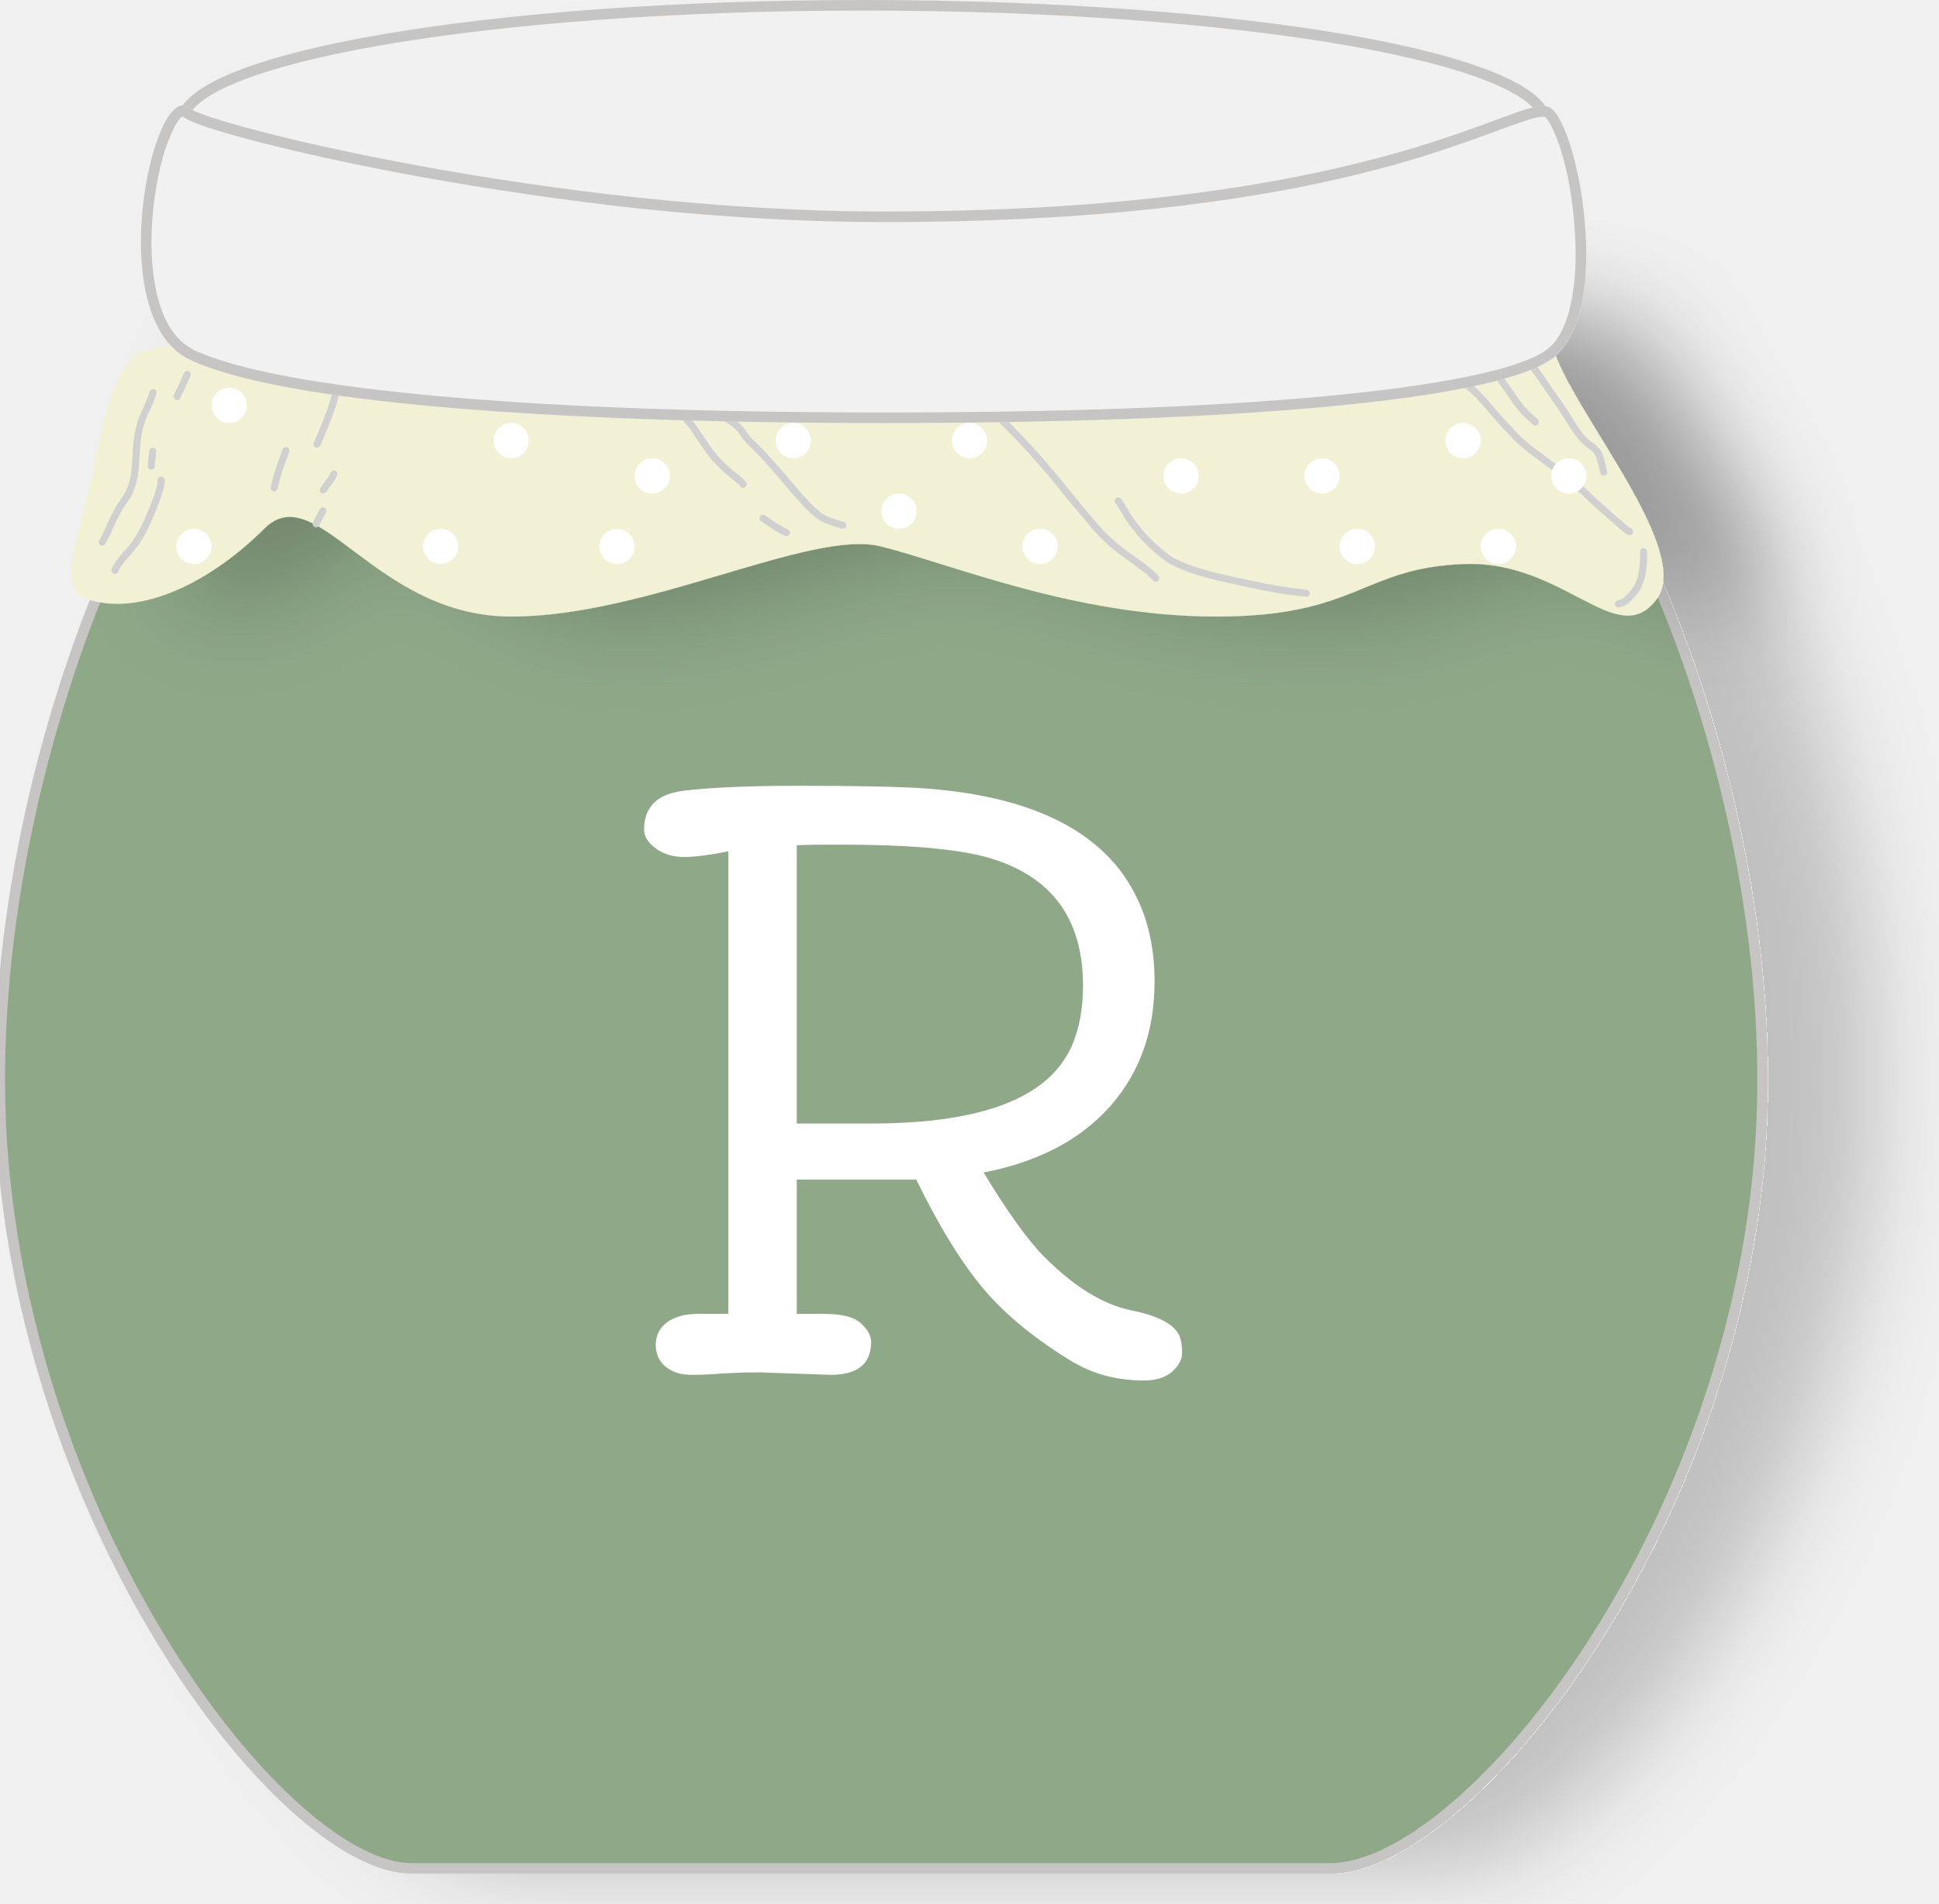
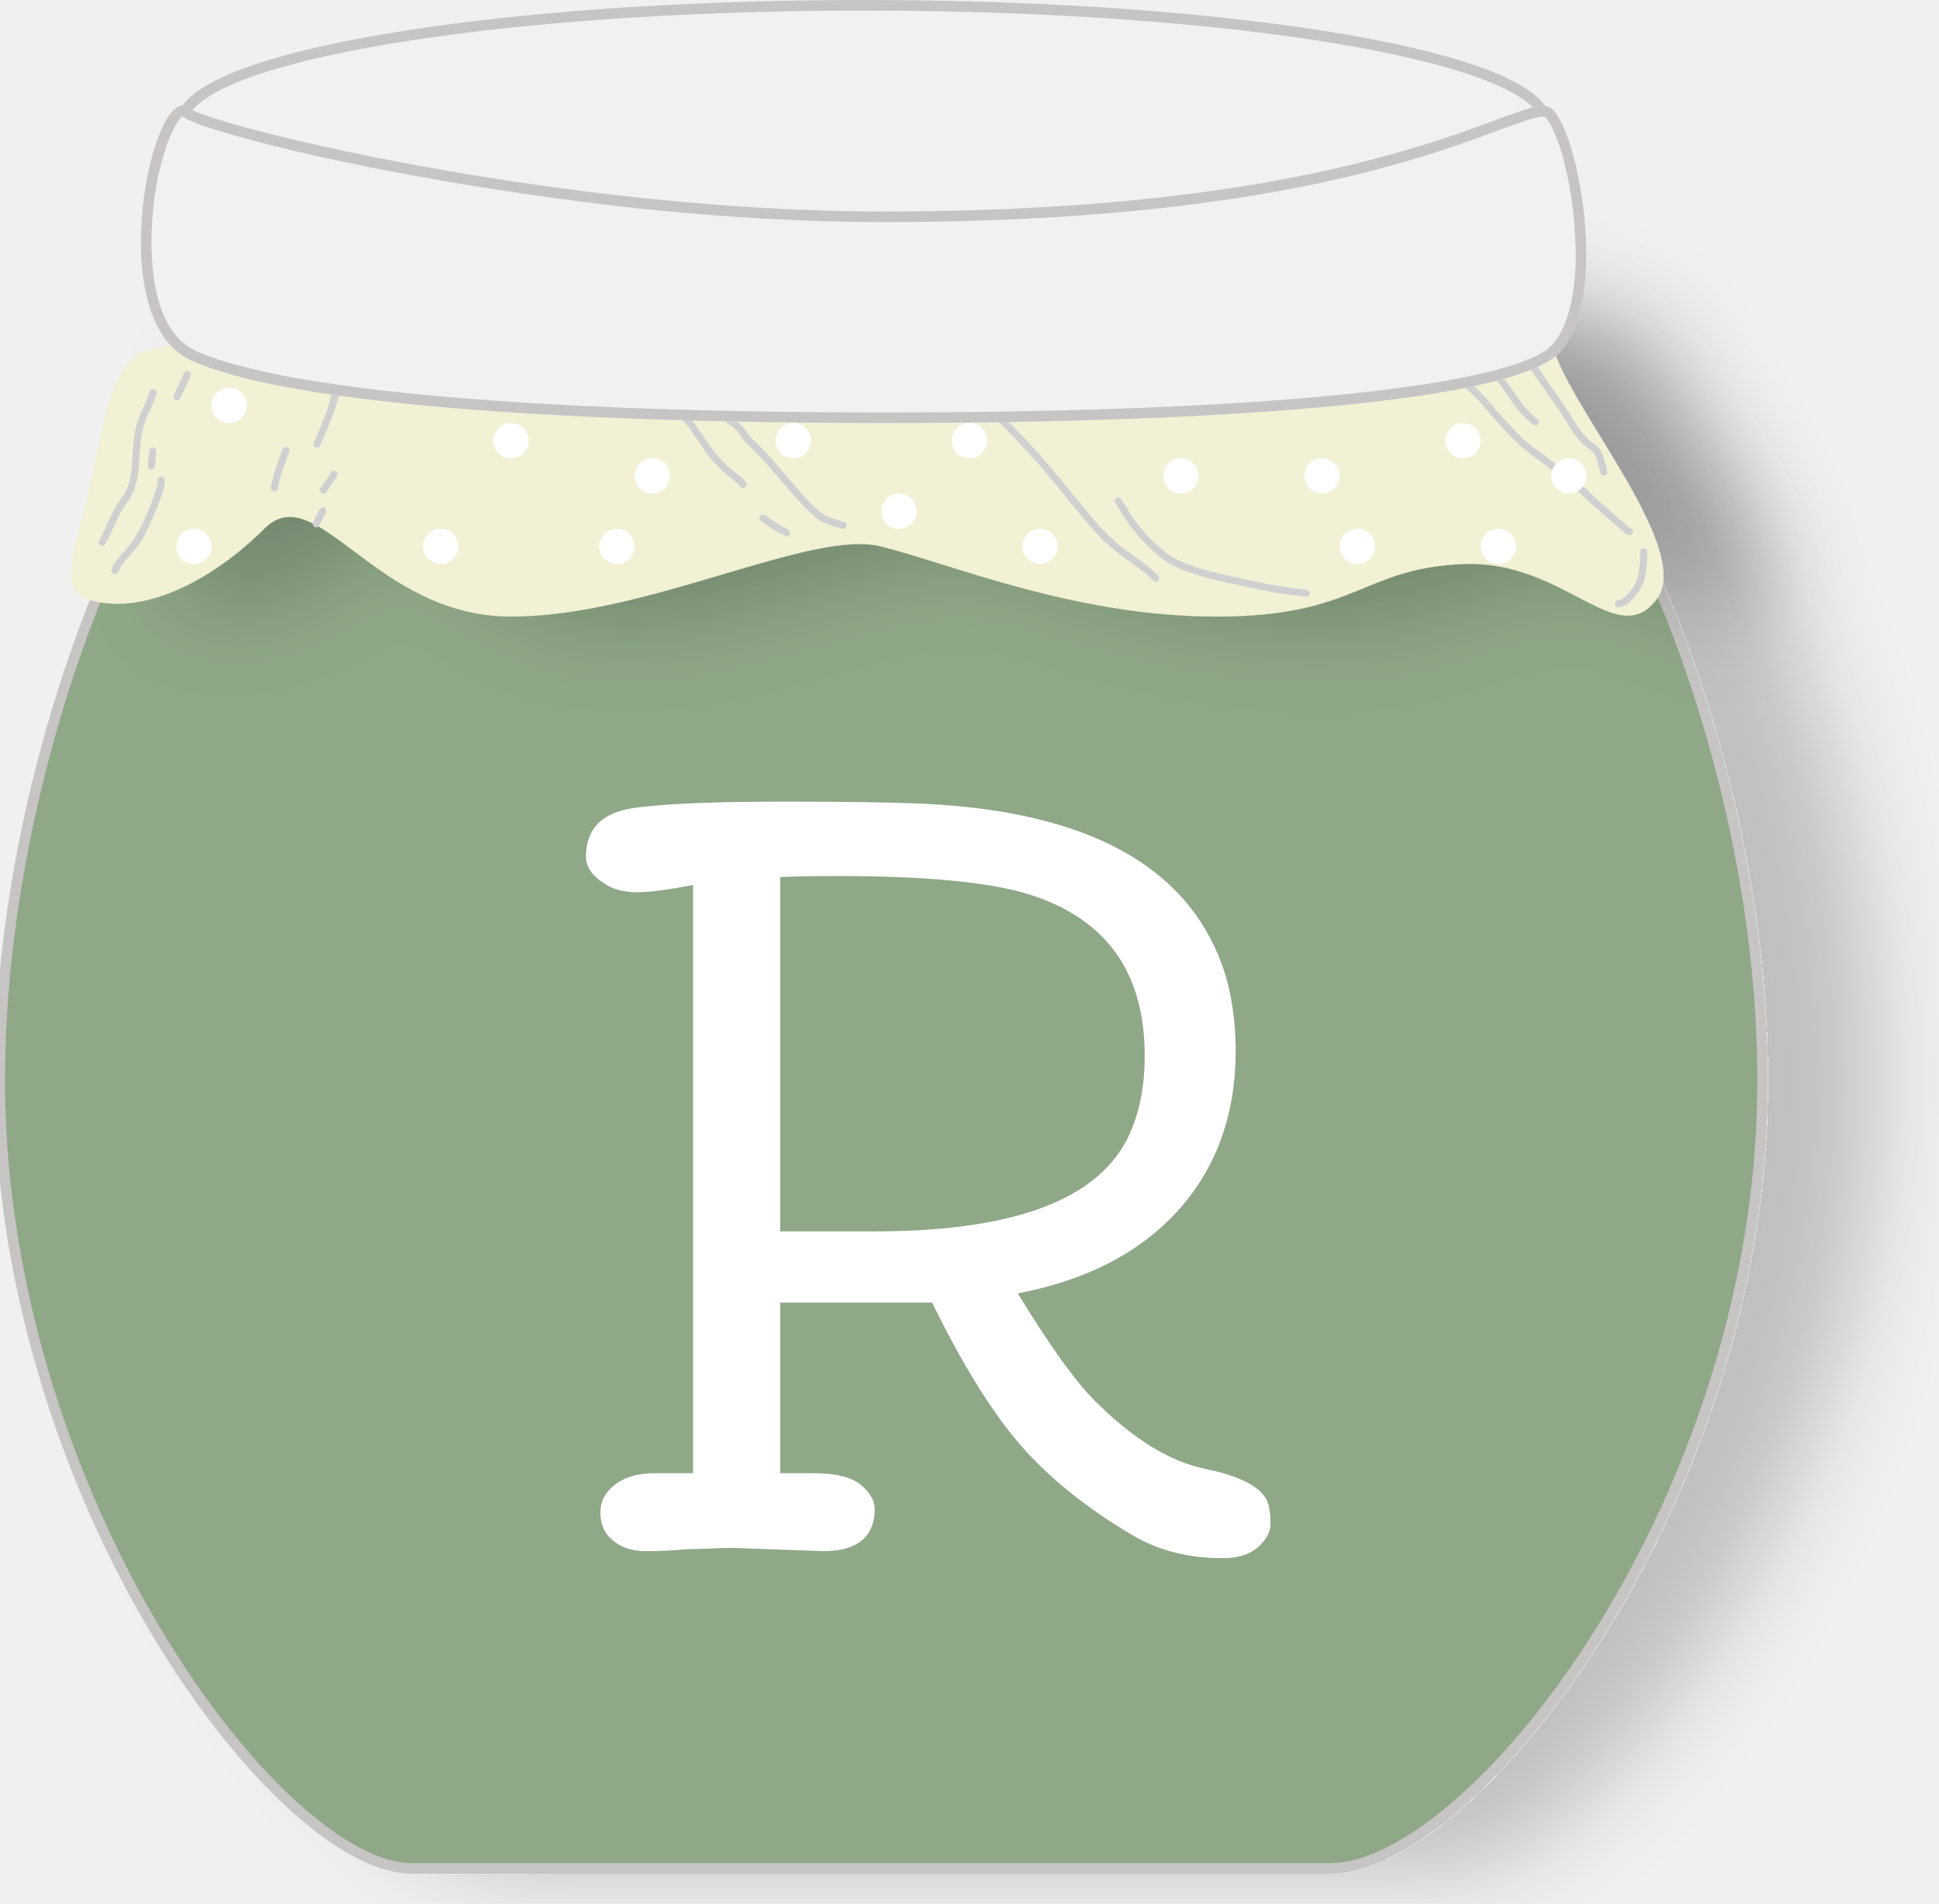
<svg xmlns="http://www.w3.org/2000/svg" width="55" height="54" viewBox="0 0 55 54" fill="none">
  <defs>
    <filter id="filter_76_712_dd" x="-1.15" y="4.85" width="58.3" height="52.3" filterUnits="userSpaceOnUse" color-interpolation-filters="sRGB">
      <feFlood flood-opacity="0" result="BackgroundImageFix" />
      <feColorMatrix in="SourceAlpha" type="matrix" values="0 0 0 0 0 0 0 0 0 0 0 0 0 0 0 0 0 0 127 0" result="hardAlpha" />
      <feOffset dx="3" dy="0" />
      <feGaussianBlur stdDeviation="1.333" />
      <feComposite in2="hardAlpha" operator="out" k2="-1" k3="1" />
      <feColorMatrix type="matrix" values="0 0 0 0 0 0 0 0 0 0 0 0 0 0 0 0 0 0 0.2 0" />
      <feBlend mode="normal" in2="BackgroundImageFix" result="effect_dropShadow_1" />
      <feBlend mode="normal" in="SourceGraphic" in2="effect_dropShadow_1" result="shape" />
    </filter>
    <filter id="filter_76_715_dd" x="1.03" y="4.735" width="53.164" height="16.765" filterUnits="userSpaceOnUse" color-interpolation-filters="sRGB">
      <feFlood flood-opacity="0" result="BackgroundImageFix" />
      <feColorMatrix in="SourceAlpha" type="matrix" values="0 0 0 0 0 0 0 0 0 0 0 0 0 0 0 0 0 0 127 0" result="hardAlpha" />
      <feOffset dx="3" dy="0" />
      <feGaussianBlur stdDeviation="1.333" />
      <feComposite in2="hardAlpha" operator="out" k2="-1" k3="1" />
      <feColorMatrix type="matrix" values="0 0 0 0 0 0 0 0 0 0 0 0 0 0 0 0 0 0 0.2 0" />
      <feBlend mode="normal" in2="BackgroundImageFix" result="effect_dropShadow_1" />
      <feBlend mode="normal" in="SourceGraphic" in2="effect_dropShadow_1" result="shape" />
    </filter>
    <clipPath id="clip76_711">
      <rect id="Banka-krugR" width="55" height="54" fill="white" fill-opacity="0" />
    </clipPath>
  </defs>
  <rect id="Banka-krugR" width="55" height="54" fill="#FFFFFF" fill-opacity="0" />
  <g clip-path="url(#clip76_711)">
    <g filter="url(#filter_76_712_dd)">
      <path id="body" d="M8.78 9C10.53 9 16.74 9 23.84 9C30.79 9 38.63 9 40.63 9C44.69 9 50.84 21.94 49.9 32.94C48.95 43.94 41.48 53 37.74 53C33.99 53 15.15 53 11.67 53C8.2 53 1.04 43.94 0.09 32.94C-0.85 21.94 5.3 9 8.78 9Z" fill="#8FA888" fill-opacity="1" fill-rule="evenodd" />
      <path id="body" d="M11.67 53C8.2 53 1.04 43.94 0.09 32.94C-0.85 21.94 5.3 9 8.78 9C10.53 9 16.74 9 23.84 9C30.79 9 38.63 9 40.63 9C44.69 9 50.84 21.94 49.9 32.94C48.95 43.94 41.48 53 37.74 53C33.99 53 15.15 53 11.67 53Z" stroke="#C7C4C4" stroke-opacity="1" stroke-width="0.3" />
    </g>
-     <path id="R" d="M21.57 38.93L23.56 39Q24.25 39 24.53 38.66Q24.71 38.43 24.71 38.06L24.71 38.05Q24.7 37.79 24.41 37.53C24.21 37.35 23.86 37.27 23.35 37.27L22.6 37.27L22.6 33.46L25.99 33.46C26.65 34.81 27.29 35.85 27.93 36.6C28.57 37.34 29.41 38.02 30.44 38.64Q30.53 38.69 30.61 38.73Q31.42 39.16 32.45 39.16C32.8 39.16 33.06 39.07 33.25 38.91C33.43 38.74 33.53 38.57 33.53 38.38C33.53 38.2 33.51 38.05 33.47 37.93C33.35 37.59 32.89 37.33 32.09 37.17Q30.88 36.92 29.62 35.65C29.17 35.2 28.59 34.4 27.9 33.26C29.45 32.96 30.65 32.33 31.49 31.38C32.33 30.43 32.75 29.25 32.75 27.84Q32.75 26.79 32.44 25.92Q32.21 25.3 31.84 24.78Q30.21 22.55 25.81 22.34C25.16 22.31 24.1 22.29 22.66 22.29C21.22 22.29 20.13 22.34 19.39 22.43Q18.73 22.51 18.46 22.88Q18.27 23.13 18.27 23.53C18.27 23.73 18.38 23.91 18.61 24.07Q18.68 24.13 18.77 24.17Q19.05 24.31 19.4 24.31Q19.85 24.31 20.66 24.15L20.66 37.27L19.8 37.27Q19.25 37.27 18.92 37.51C18.7 37.68 18.6 37.89 18.6 38.15C18.6 38.4 18.69 38.61 18.87 38.76C19.06 38.92 19.31 39 19.61 39Q20.07 39 20.48 38.96L20.95 38.94C21.1 38.93 21.31 38.93 21.57 38.93ZM27.93 24.3C29.79 24.8 30.72 26.02 30.72 27.96C30.72 28.6 30.62 29.16 30.41 29.65Q30.35 29.8 30.26 29.94Q29.14 31.87 24.71 31.87L22.6 31.87L22.6 23.98C22.86 23.96 23.3 23.96 23.91 23.96Q26.61 23.96 27.93 24.3Z" fill="#FFFFFF" fill-opacity="1" fill-rule="evenodd" />
+     <path id="R" d="M20.82 43.91L23.35 44Q24.23 44 24.58 43.56Q24.81 43.28 24.81 42.81L24.81 42.79Q24.81 42.46 24.43 42.13C24.17 41.91 23.73 41.79 23.09 41.79L22.13 41.79L22.13 36.95L26.44 36.95C27.28 38.67 28.1 40 28.91 40.95C29.72 41.89 30.79 42.76 32.11 43.54C32.85 43.98 33.7 44.2 34.67 44.2C35.11 44.2 35.44 44.1 35.68 43.89C35.92 43.68 36.04 43.45 36.04 43.22C36.04 42.98 36.01 42.79 35.97 42.64C35.81 42.2 35.22 41.88 34.2 41.67C33.18 41.46 32.14 40.82 31.06 39.74C30.49 39.17 29.76 38.15 28.87 36.69C30.85 36.31 32.37 35.51 33.45 34.3C34.52 33.09 35.05 31.59 35.05 29.8C35.05 28.91 34.92 28.09 34.66 27.36C33.63 24.54 30.81 23.02 26.22 22.8C25.38 22.76 24.04 22.74 22.21 22.74C20.37 22.74 18.98 22.79 18.04 22.91Q17.2 23.02 16.86 23.48Q16.62 23.81 16.62 24.31C16.62 24.56 16.76 24.79 17.05 25Q17.15 25.07 17.25 25.13Q17.61 25.31 18.05 25.31Q18.63 25.31 19.66 25.1L19.66 41.79L18.56 41.79Q17.87 41.79 17.45 42.11C17.17 42.32 17.03 42.59 17.03 42.91C17.03 43.24 17.15 43.51 17.39 43.7C17.62 43.9 17.94 44 18.32 44Q18.91 44 19.42 43.95L20.03 43.93C20.22 43.92 20.48 43.91 20.82 43.91ZM28.91 25.29C31.28 25.93 32.47 27.48 32.47 29.95C32.47 30.77 32.34 31.48 32.07 32.1Q31.99 32.3 31.88 32.48Q30.45 34.93 24.81 34.93L22.13 34.93L22.13 24.88C22.46 24.86 23.02 24.85 23.8 24.85C26.09 24.85 27.79 25 28.91 25.29Z" fill="#FFFFFF" fill-opacity="1" fill-rule="evenodd" />
    <g filter="url(#filter_76_715_dd)">
      <path id="Прямоугольник 37" d="M3.99 10C6 8.99 43.99 8 43.99 9.5C43.99 11 48.12 15.5 46.99 17C45.87 18.5 44.37 15.87 41.49 16C38.62 16.12 38.5 17.49 34.5 17.49C30.5 17.49 26.99 16 24.99 15.5C22.99 15 18.37 17.49 14.5 17.49C10.62 17.49 8.99 13.5 7.49 15C5.99 16.5 3.99 17.5 2.49 17C1.68 16.73 2.08 15.68 2.5 14C2.85 12.56 3.07 10.46 3.99 10Z" fill="#F2F1D5" fill-opacity="1" fill-rule="evenodd" />
    </g>
    <circle id="Эллипс 16" cx="29.5" cy="15.5" r="0.5" fill="#FFFFFF" fill-opacity="1" />
    <circle id="Эллипс 16" cx="38.5" cy="9.5" r="0.5" fill="#FFFFFF" fill-opacity="1" />
    <circle id="Эллипс 16" cx="41.5" cy="12.5" r="0.5" fill="#FFFFFF" fill-opacity="1" />
    <circle id="Эллипс 16" cx="42.5" cy="15.5" r="0.5" fill="#FFFFFF" fill-opacity="1" />
    <circle id="Эллипс 16" cx="37.5" cy="13.5" r="0.5" fill="#FFFFFF" fill-opacity="1" />
    <circle id="Эллипс 16" cx="38.5" cy="15.5" r="0.5" fill="#FFFFFF" fill-opacity="1" />
    <circle id="Эллипс 16" cx="33.5" cy="13.5" r="0.5" fill="#FFFFFF" fill-opacity="1" />
    <circle id="Эллипс 16" cx="36.5" cy="10.5" r="0.5" fill="#FFFFFF" fill-opacity="1" />
    <circle id="Эллипс 16" cx="32.5" cy="10.5" r="0.5" fill="#FFFFFF" fill-opacity="1" />
    <circle id="Эллипс 16" cx="25.5" cy="14.5" r="0.5" fill="#FFFFFF" fill-opacity="1" />
    <circle id="Эллипс 16" cx="27.5" cy="12.5" r="0.5" fill="#FFFFFF" fill-opacity="1" />
    <circle id="Эллипс 16" cx="22.5" cy="12.5" r="0.5" fill="#FFFFFF" fill-opacity="1" />
    <circle id="Эллипс 16" cx="24.5" cy="9.5" r="0.5" fill="#FFFFFF" fill-opacity="1" />
    <circle id="Эллипс 16" cx="18.5" cy="10.5" r="0.5" fill="#FFFFFF" fill-opacity="1" />
    <circle id="Эллипс 16" cx="18.5" cy="13.5" r="0.5" fill="#FFFFFF" fill-opacity="1" />
    <circle id="Эллипс 16" cx="17.5" cy="15.5" r="0.5" fill="#FFFFFF" fill-opacity="1" />
    <circle id="Эллипс 16" cx="12.5" cy="15.5" r="0.5" fill="#FFFFFF" fill-opacity="1" />
    <circle id="Эллипс 16" cx="11.5" cy="10.5" r="0.5" fill="#FFFFFF" fill-opacity="1" />
    <circle id="Эллипс 16" cx="5.5" cy="15.5" r="0.5" fill="#FFFFFF" fill-opacity="1" />
    <circle id="Эллипс 16" cx="6.5" cy="11.5" r="0.5" fill="#FFFFFF" fill-opacity="1" />
    <path id="Форма 56" d="M4.34 11.14L4.31 11.23C4.29 11.3 4.23 11.45 4.12 11.68C4.01 11.92 3.94 12.15 3.91 12.37C3.88 12.6 3.86 12.83 3.85 13.07C3.84 13.32 3.81 13.53 3.76 13.71C3.71 13.88 3.64 14.04 3.54 14.17C3.45 14.3 3.37 14.42 3.31 14.54C3.25 14.65 3.19 14.78 3.13 14.91C3.07 15.05 3 15.21 2.9 15.38" stroke="#D0D0D0" stroke-opacity="1" stroke-width="0.2" stroke-linecap="round" />
    <path id="Форма 57" d="M4.57 13.62L4.57 13.7C4.57 13.76 4.53 13.9 4.45 14.13C4.37 14.36 4.26 14.62 4.12 14.92C3.99 15.21 3.82 15.46 3.61 15.69C3.41 15.91 3.29 16.08 3.26 16.18" stroke="#D0D0D0" stroke-opacity="1" stroke-width="0.2" stroke-linecap="round" />
    <path id="Форма 58" d="M4.29 13.22L4.3 13.11C4.31 13.04 4.32 12.94 4.33 12.8" stroke="#D0D0D0" stroke-opacity="1" stroke-width="0.2" stroke-linecap="round" />
    <path id="Форма 59" d="M5.02 11.25L5.08 11.12C5.13 11.04 5.2 10.87 5.31 10.62" stroke="#D0D0D0" stroke-opacity="1" stroke-width="0.2" stroke-linecap="round" />
    <path id="Форма 60" d="M7.78 13.84L7.83 13.62C7.86 13.47 7.96 13.19 8.11 12.78" stroke="#D0D0D0" stroke-opacity="1" stroke-width="0.2" stroke-linecap="round" />
    <path id="Форма 61" d="M9.76 9.9L9.72 10.15C9.7 10.32 9.66 10.56 9.6 10.85C9.53 11.15 9.46 11.42 9.37 11.67C9.28 11.91 9.16 12.23 8.99 12.6" stroke="#D0D0D0" stroke-opacity="1" stroke-width="0.2" stroke-linecap="round" />
    <path id="Форма 62" d="M8.97 14.86L9.02 14.75C9.06 14.67 9.11 14.59 9.16 14.49" stroke="#D0D0D0" stroke-opacity="1" stroke-width="0.2" stroke-linecap="round" />
    <path id="Форма 63" d="M9.47 13.45L9.43 13.53C9.4 13.58 9.31 13.7 9.17 13.9" stroke="#D0D0D0" stroke-opacity="1" stroke-width="0.2" stroke-linecap="round" />
    <path id="Форма 64" d="M23.91 14.9L23.83 14.88C23.77 14.86 23.67 14.83 23.53 14.78C23.39 14.73 23.26 14.66 23.15 14.56C23.04 14.47 22.93 14.36 22.83 14.25C22.72 14.13 22.57 13.97 22.39 13.75C22.2 13.53 22.03 13.33 21.86 13.14C21.7 12.95 21.54 12.79 21.4 12.65C21.25 12.52 21.13 12.38 21.04 12.23C20.94 12.09 20.76 11.95 20.51 11.82" stroke="#D0D0D0" stroke-opacity="1" stroke-width="0.2" stroke-linecap="round" />
    <path id="Форма 65" d="M18.4 9.46L18.46 9.5C18.5 9.53 18.6 9.58 18.74 9.65C18.88 9.73 19 9.84 19.09 9.98C19.19 10.13 19.26 10.28 19.31 10.44C19.37 10.6 19.47 10.79 19.62 11.01" stroke="#D0D0D0" stroke-opacity="1" stroke-width="0.2" stroke-linecap="round" />
    <path id="Форма 66" d="M22.31 15.11L22.23 15.07C22.17 15.04 22.08 14.99 21.95 14.91C21.82 14.82 21.72 14.75 21.64 14.7" stroke="#D0D0D0" stroke-opacity="1" stroke-width="0.2" stroke-linecap="round" />
    <path id="Форма 67" d="M21.08 13.74L21.02 13.67C20.98 13.63 20.89 13.56 20.76 13.45C20.63 13.35 20.5 13.23 20.38 13.1C20.26 12.98 20.13 12.82 20 12.62C19.87 12.43 19.75 12.26 19.66 12.12C19.56 11.98 19.36 11.75 19.06 11.44C18.75 11.13 18.5 10.91 18.3 10.78C18.1 10.66 17.91 10.56 17.74 10.48C17.56 10.4 17.41 10.3 17.29 10.18C17.17 10.05 17.03 9.94 16.88 9.83" stroke="#D0D0D0" stroke-opacity="1" stroke-width="0.2" stroke-linecap="round" />
    <path id="Форма 71" d="M45.91 17.13L46.01 17.1C46.07 17.09 46.16 17.01 46.3 16.86C46.43 16.71 46.52 16.53 46.57 16.32C46.61 16.11 46.63 15.89 46.62 15.65" stroke="#D0D0D0" stroke-opacity="1" stroke-width="0.2" stroke-linecap="round" />
    <path id="Форма 72" d="M46.22 15.08L46.15 15.04C46.11 15.01 45.94 14.86 45.64 14.6C45.33 14.33 45.11 14.13 44.97 13.99C44.83 13.86 44.65 13.7 44.42 13.52C44.2 13.34 44 13.19 43.85 13.08C43.69 12.96 43.53 12.85 43.37 12.72C43.21 12.6 43.03 12.43 42.83 12.21C42.62 12 42.43 11.78 42.24 11.55C42.05 11.32 41.83 11.09 41.56 10.87C41.3 10.64 41.02 10.43 40.74 10.23" stroke="#D0D0D0" stroke-opacity="1" stroke-width="0.2" stroke-linecap="round" />
    <circle id="Эллипс 16" cx="44.5" cy="13.5" r="0.5" fill="#FFFFFF" fill-opacity="1" />
    <path id="Форма 73" d="M41.86 9.78L41.88 9.83C41.9 9.86 41.95 9.95 42.04 10.07C42.13 10.2 42.24 10.34 42.36 10.5C42.49 10.66 42.61 10.83 42.74 11.01C42.87 11.2 42.99 11.37 43.1 11.52C43.22 11.67 43.37 11.82 43.55 11.97" stroke="#D0D0D0" stroke-opacity="1" stroke-width="0.2" stroke-linecap="round" />
    <path id="Форма 74" d="M42.88 9.78L42.94 9.8C42.98 9.81 43.04 9.87 43.13 9.97C43.23 10.08 43.32 10.18 43.4 10.3C43.49 10.41 43.58 10.53 43.66 10.65C43.74 10.77 43.84 10.91 43.96 11.09C44.08 11.26 44.19 11.41 44.27 11.53C44.36 11.66 44.44 11.79 44.52 11.92C44.6 12.05 44.69 12.19 44.79 12.32C44.89 12.46 45.01 12.57 45.13 12.65C45.26 12.73 45.34 12.84 45.39 13C45.43 13.15 45.47 13.28 45.49 13.39" stroke="#D0D0D0" stroke-opacity="1" stroke-width="0.2" stroke-linecap="round" />
    <path id="Форма 75" d="M27.74 9.14L27.83 9.29C27.9 9.38 28.04 9.63 28.26 10.03C28.48 10.43 28.65 10.73 28.78 10.94" stroke="#D0D0D0" stroke-opacity="1" stroke-width="0.2" stroke-linecap="round" />
    <path id="Форма 76" d="M29.93 11.69L29.9 11.61C29.89 11.56 29.81 11.39 29.66 11.1C29.51 10.8 29.33 10.52 29.11 10.25" stroke="#D0D0D0" stroke-opacity="1" stroke-width="0.2" stroke-linecap="round" />
    <path id="Форма 77" d="M29.49 8.88L29.54 8.95C29.57 9 29.66 9.14 29.82 9.38C29.97 9.61 30.07 9.82 30.12 10" stroke="#D0D0D0" stroke-opacity="1" stroke-width="0.2" stroke-linecap="round" />
    <path id="Форма 78" d="M13.71 9.47L13.71 9.6C13.71 9.68 13.69 9.88 13.65 10.19C13.62 10.5 13.57 10.73 13.5 10.87" stroke="#D0D0D0" stroke-opacity="1" stroke-width="0.2" stroke-linecap="round" />
    <path id="Форма 79" d="M37.05 16.83L36.57 16.77C36.25 16.73 35.67 16.62 34.83 16.43C34 16.25 33.43 16.05 33.13 15.84C32.83 15.62 32.58 15.39 32.37 15.15C32.17 14.9 32.02 14.71 31.94 14.57C31.87 14.43 31.79 14.31 31.72 14.21" stroke="#D0D0D0" stroke-opacity="1" stroke-width="0.2" stroke-linecap="round" />
    <path id="Форма 80" d="M32.78 16.4L32.66 16.28C32.58 16.2 32.36 16.03 32.02 15.79C31.67 15.55 31.34 15.26 31.04 14.91C30.75 14.57 30.38 14.13 29.95 13.59C29.51 13.06 29.06 12.56 28.59 12.09C28.12 11.63 27.69 11.13 27.28 10.6C26.87 10.07 26.59 9.7 26.42 9.48" stroke="#D0D0D0" stroke-opacity="1" stroke-width="0.2" stroke-linecap="round" />
    <circle id="Эллипс 16" cx="14.5" cy="12.5" r="0.5" fill="#FFFFFF" fill-opacity="1" />
    <ellipse id="Эллипс 17" cx="24.5" cy="3.5" rx="19.5" ry="3.5" fill="#F1F1F1" fill-opacity="1" />
    <ellipse id="Эллипс 17" cx="24.5" cy="3.5" rx="19.35" ry="3.35" stroke="#C7C4C4" stroke-opacity="1" stroke-width="0.3" />
    <path id="Прямоугольник 38" d="M5.38 3.07C5.88 3.52 15.69 6 25.09 6C39.57 6 43.19 2.51 43.99 3.07C44.8 3.64 45.77 9 43.99 10.2C42.22 11.4 34.74 12 25.09 12C15.43 12 7.89 11.4 5.38 10.2C2.86 9 4.36 2.18 5.38 3.07Z" fill="#F1F1F1" fill-opacity="1" fill-rule="evenodd" />
-     <path id="Прямоугольник 38" d="M5.38 3.07C5.88 3.52 15.69 6 25.09 6C35.41 6 40.22 4.22 42.41 3.41C43.3 3.08 43.76 2.91 43.99 3.07C44.8 3.64 45.77 9 43.99 10.2C42.22 11.4 34.74 12 25.09 12C15.43 12 7.89 11.4 5.38 10.2C2.86 9 4.36 2.18 5.38 3.07ZM44.56 8.6Q44.35 9.6 43.83 9.95Q43.22 10.36 41.59 10.69Q39.97 11.02 37.47 11.25Q32.54 11.7 25.09 11.7Q17.68 11.7 12.58 11.25Q10 11.02 8.21 10.69Q6.4 10.35 5.5 9.93Q5.47 9.91 5.44 9.89Q4.74 9.52 4.46 8.38Q4.33 7.84 4.3 7.17Q4.28 6.55 4.35 5.89Q4.42 5.26 4.56 4.69Q4.69 4.15 4.87 3.77Q5.02 3.42 5.16 3.31Q5.17 3.31 5.18 3.3Q5.45 3.54 7.27 4.01Q9.27 4.53 11.84 5Q14.98 5.57 18.08 5.91Q21.8 6.3 25.09 6.3Q31.81 6.3 36.86 5.31Q38.68 4.95 40.32 4.45Q41.25 4.16 42.52 3.69Q43.28 3.41 43.52 3.35Q43.68 3.31 43.77 3.31Q43.81 3.31 43.82 3.32Q43.91 3.38 44.03 3.63Q44.17 3.91 44.3 4.34Q44.58 5.29 44.66 6.42Q44.76 7.68 44.56 8.6Z" fill="#C7C4C4" fill-opacity="1" fill-rule="evenodd" />
+     <path id="Прямоугольник 38" d="M5.38 3.07C5.88 3.52 15.69 6 25.09 6C35.41 6 40.22 4.22 42.41 3.41C43.3 3.08 43.76 2.91 43.99 3.07C44.8 3.64 45.77 9 43.99 10.2C42.22 11.4 34.74 12 25.09 12C15.43 12 7.89 11.4 5.38 10.2C2.86 9 4.36 2.18 5.38 3.07ZM44.56 8.6C44.42 9.26 44.17 9.71 43.83 9.95C43.42 10.22 42.68 10.47 41.59 10.69C40.51 10.91 39.14 11.1 37.47 11.25C34.18 11.55 30.05 11.7 25.09 11.7C20.15 11.7 15.98 11.55 12.58 11.25C10.86 11.1 9.4 10.91 8.21 10.69C7 10.46 6.1 10.21 5.5 9.93C5.48 9.92 5.46 9.9 5.44 9.89C4.98 9.64 4.65 9.14 4.46 8.38C4.37 8.02 4.32 7.62 4.3 7.17C4.29 6.76 4.3 6.33 4.35 5.89C4.39 5.47 4.46 5.07 4.56 4.69C4.65 4.33 4.75 4.02 4.87 3.77C4.97 3.54 5.07 3.39 5.16 3.31C5.17 3.31 5.17 3.31 5.18 3.3C5.36 3.46 6.06 3.69 7.27 4.01C8.6 4.36 10.13 4.69 11.84 5C13.93 5.38 16.01 5.68 18.08 5.91C20.56 6.17 22.9 6.3 25.09 6.3C29.57 6.3 33.49 5.97 36.86 5.31C38.08 5.07 39.23 4.78 40.32 4.45C40.94 4.26 41.67 4.01 42.52 3.69C43.03 3.5 43.36 3.39 43.52 3.35C43.63 3.32 43.71 3.31 43.77 3.31C43.8 3.31 43.81 3.32 43.82 3.32C43.88 3.36 43.95 3.46 44.03 3.63C44.12 3.82 44.21 4.06 44.3 4.34C44.48 4.98 44.61 5.67 44.66 6.42C44.73 7.26 44.7 7.98 44.56 8.6Z" fill="#C7C4C4" fill-opacity="1" fill-rule="evenodd" />
  </g>
</svg>
